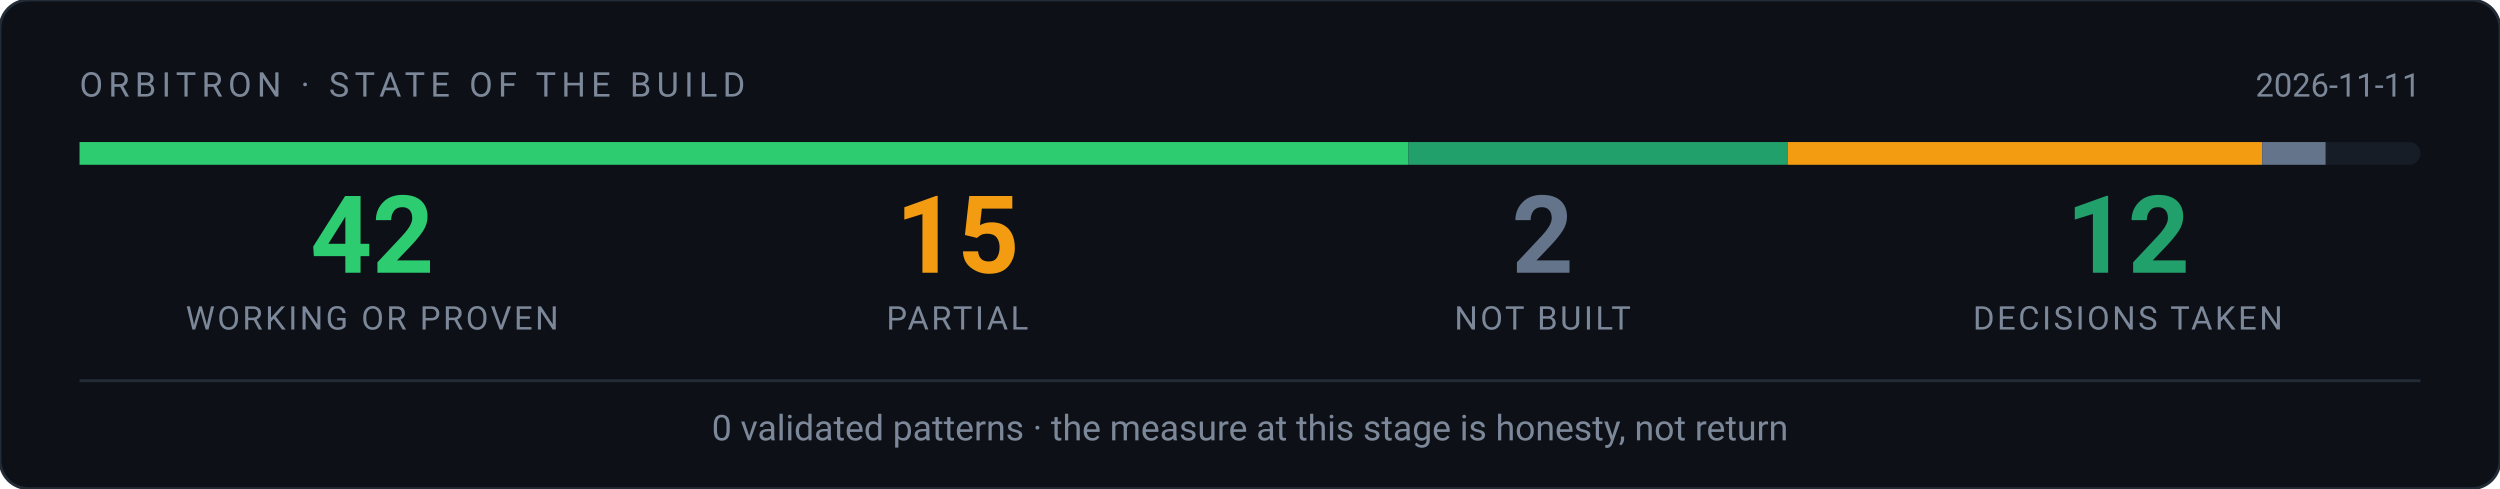
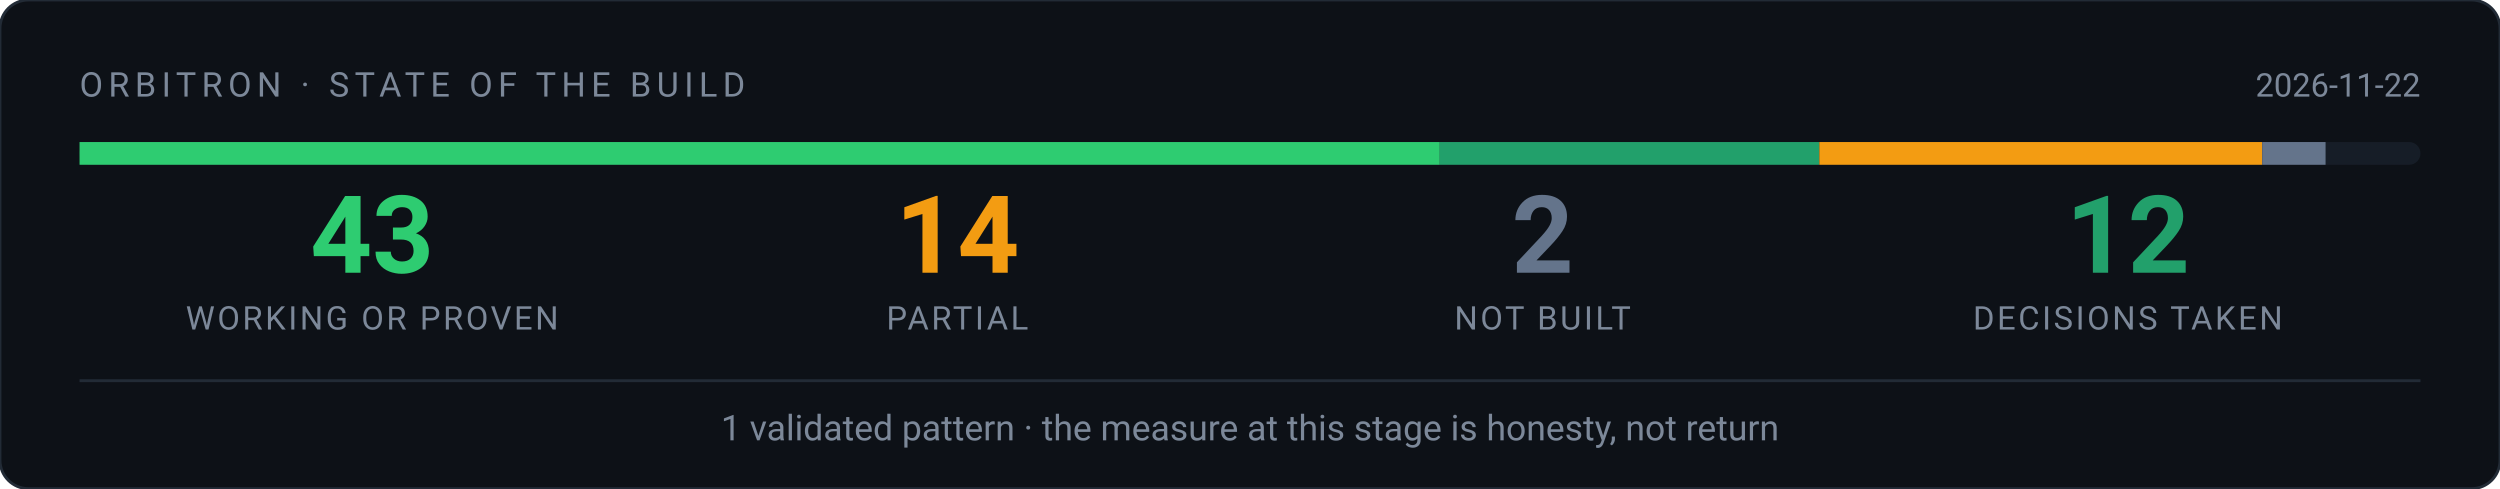
- <svg xmlns="http://www.w3.org/2000/svg" width="880" height="172" viewBox="0 0 880 172" role="img" aria-label="ORBITRON state: 42 working, 15 partial, 2 not built, 12 decisions, 0 validated patterns">
+ <svg xmlns="http://www.w3.org/2000/svg" width="880" height="172" viewBox="0 0 880 172" role="img" aria-label="ORBITRON state: 43 working, 14 partial, 2 not built, 12 decisions, 1 validated pattern">
  <style>text{font-family:-apple-system,BlinkMacSystemFont,'Segoe UI',Roboto,Helvetica,Arial,sans-serif}</style>
  <rect width="880" height="172" rx="10" fill="#0d1117" stroke="#222b36" />
  <text x="28" y="34" font-size="12" letter-spacing="0.16em" fill="#7c8899">ORBITRON · STATE OF THE BUILD</text>
-   <text x="852" y="34" text-anchor="end" font-size="11.5" fill="#7c8899">2026-11-11</text>
+   <text x="852" y="34" text-anchor="end" font-size="11.5" fill="#7c8899">2026-11-22</text>
  <rect x="28" y="50" width="824" height="8" rx="4" fill="#161d27" />
-   <rect x="28.0" y="50" width="467.7" height="8" fill="#2ecc71" />
-   <rect x="495.7" y="50" width="133.6" height="8" fill="#22a06b" />
-   <rect x="629.3" y="50" width="167.0" height="8" fill="#f39c12" />
+   <rect x="28.0" y="50" width="478.8" height="8" fill="#2ecc71" />
+   <rect x="506.8" y="50" width="133.6" height="8" fill="#22a06b" />
+   <rect x="640.4" y="50" width="155.9" height="8" fill="#f39c12" />
  <rect x="796.3" y="50" width="22.3" height="8" fill="#64748b" />
  <rect x="28" y="50" width="824" height="8" rx="4" fill="none" stroke="#161d27" stroke-width="0" />
-   <text x="131" y="96" text-anchor="middle" font-size="38" font-weight="600" fill="#2ecc71">42</text>
+   <text x="131" y="96" text-anchor="middle" font-size="38" font-weight="600" fill="#2ecc71">43</text>
  <text x="131" y="116" text-anchor="middle" font-size="11.5" letter-spacing="0.08em" fill="#7c8899">WORKING OR PROVEN</text>
-   <text x="337" y="96" text-anchor="middle" font-size="38" font-weight="600" fill="#f39c12">15</text>
+   <text x="337" y="96" text-anchor="middle" font-size="38" font-weight="600" fill="#f39c12">14</text>
  <text x="337" y="116" text-anchor="middle" font-size="11.5" letter-spacing="0.08em" fill="#7c8899">PARTIAL</text>
  <text x="543" y="96" text-anchor="middle" font-size="38" font-weight="600" fill="#64748b">2</text>
  <text x="543" y="116" text-anchor="middle" font-size="11.5" letter-spacing="0.08em" fill="#7c8899">NOT BUILT</text>
  <text x="749" y="96" text-anchor="middle" font-size="38" font-weight="600" fill="#22a06b">12</text>
  <text x="749" y="116" text-anchor="middle" font-size="11.5" letter-spacing="0.08em" fill="#7c8899">DECISIONS TAKEN</text>
  <line x1="28" y1="134" x2="852" y2="134" stroke="#222b36" />
-   <text x="440" y="155" text-anchor="middle" font-size="12.5" fill="#7c8899">0 validated patterns · the measure at this stage is honesty, not return</text>
+   <text x="440" y="155" text-anchor="middle" font-size="12.5" fill="#7c8899">1 validated pattern · the measure at this stage is honesty, not return</text>
</svg>
